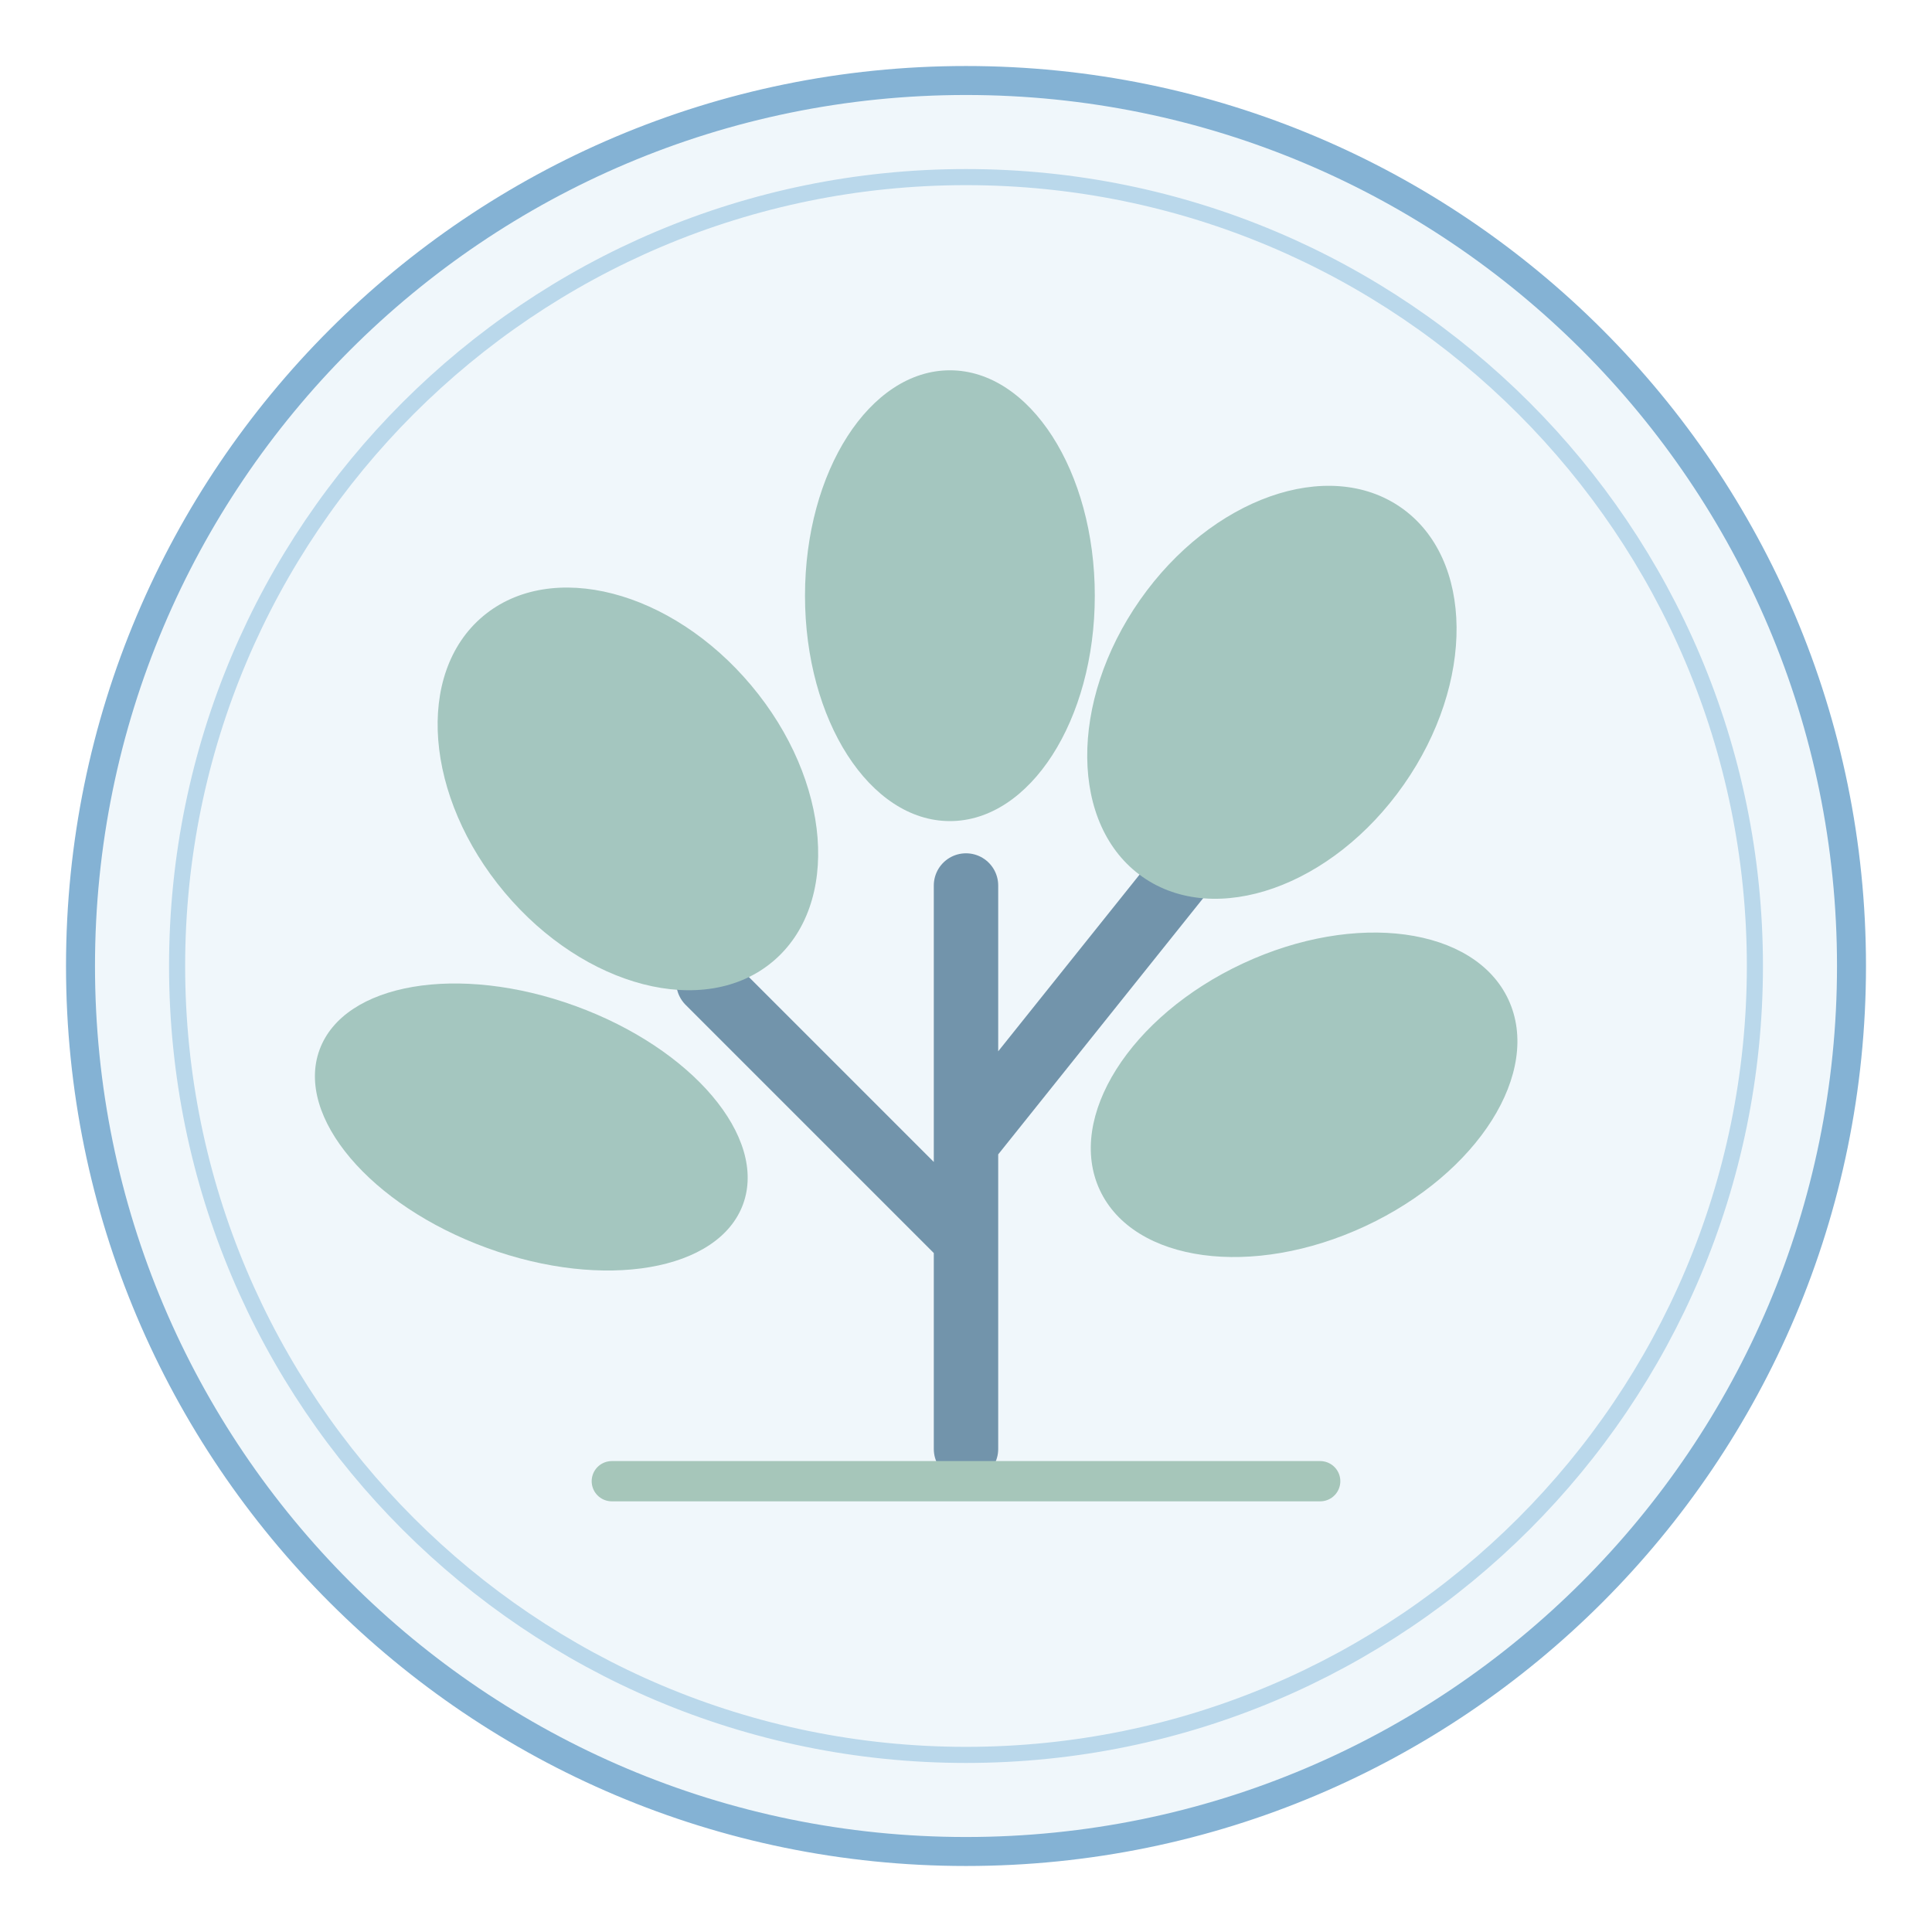
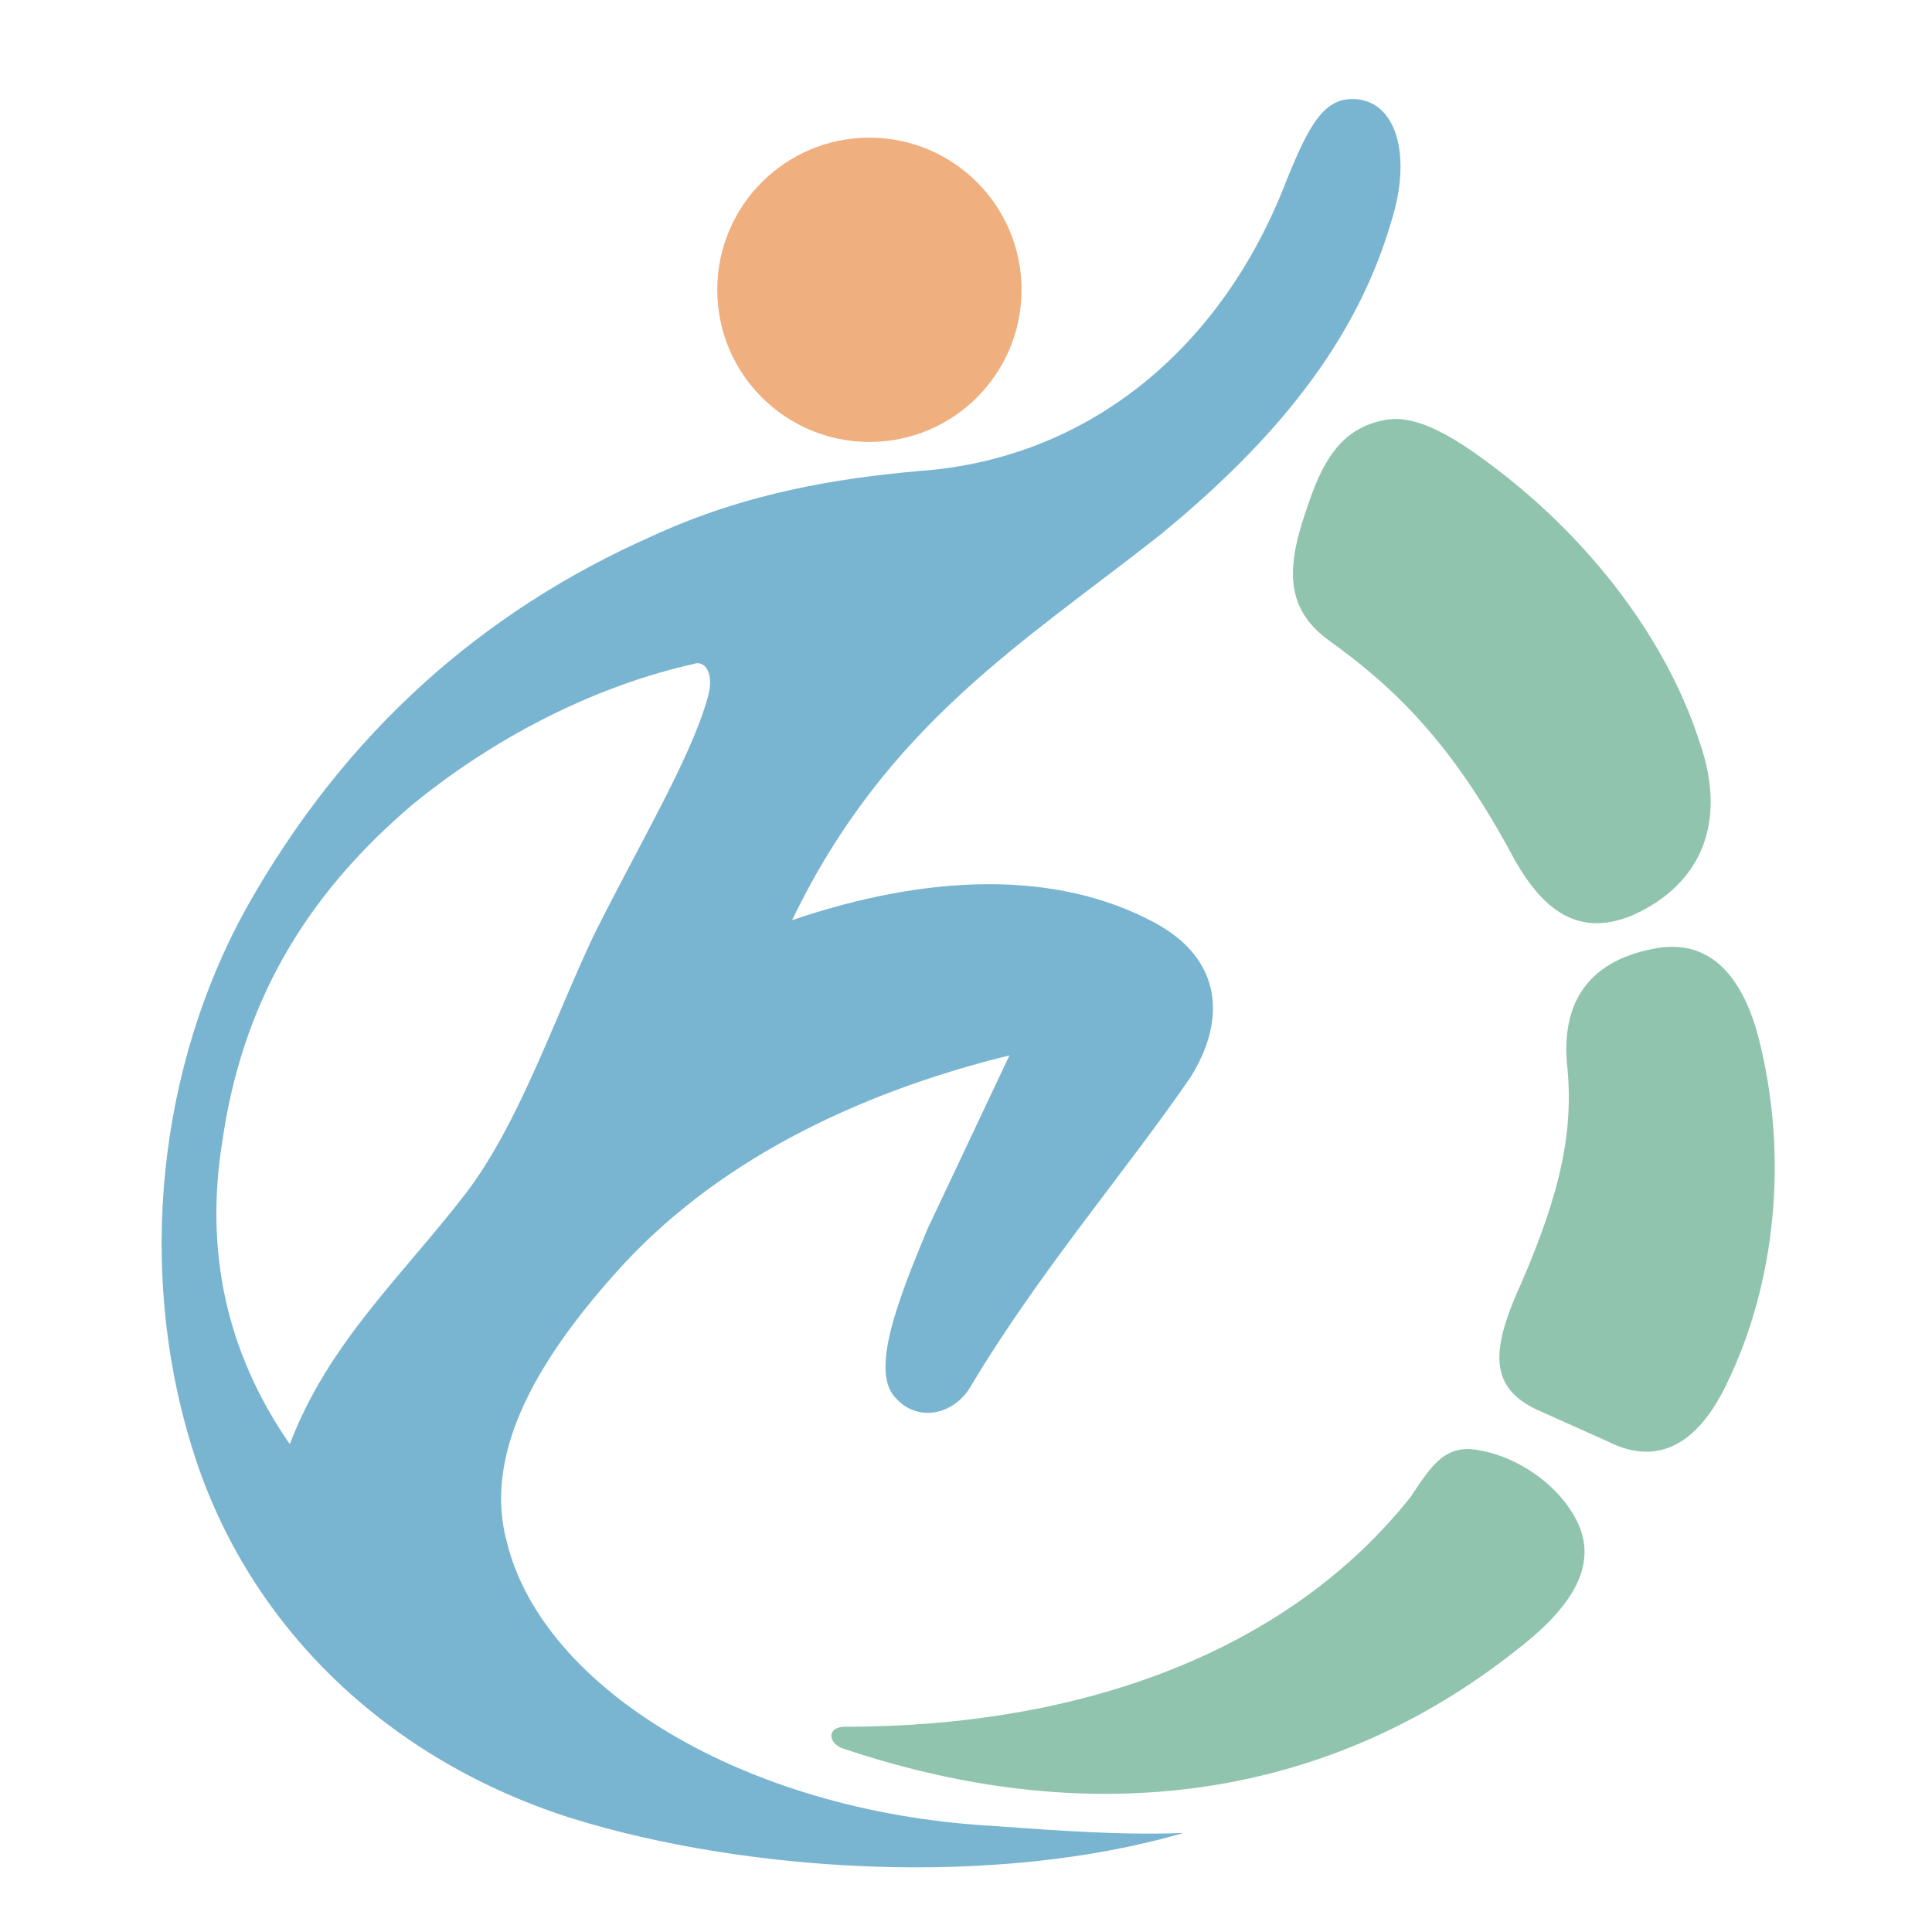
- <svg xmlns="http://www.w3.org/2000/svg" viewBox="0 0 120 120" fill="none">
-   <circle cx="60" cy="60" r="55" fill="#f0f7fb" stroke="#84b2d4" stroke-width="1.8" />
-   <circle cx="60" cy="60" r="49" stroke="#bad8eb" stroke-width="1" />
-   <g stroke="#739abc" stroke-width="2.5" stroke-linecap="round" stroke-linejoin="round">
-     <path d="M60 90V55m0 22L44 61m16 10 16-20" stroke="#7294ab" stroke-width="4" />
-     <g fill="#a4c6bf" stroke="none">
-       <ellipse cx="59" cy="37" rx="9" ry="14" />
-       <ellipse cx="39" cy="49" rx="10" ry="14" transform="rotate(-40 39 49)" />
-       <ellipse cx="79" cy="43" rx="10" ry="14" transform="rotate(35 79 43)" />
-       <ellipse cx="33" cy="70" rx="14" ry="8" transform="rotate(20 33 70)" />
-       <ellipse cx="81" cy="68" rx="14" ry="9" transform="rotate(-25 81 68)" />
-     </g>
-     <path d="M38 92h44" stroke="#a6c6ba" />
-   </g>
+ <svg xmlns="http://www.w3.org/2000/svg" viewBox="240 210 800 800" fill="none">
+   <circle cx="600" cy="330" r="63" fill="#efaf7f" />
+   <path fill="#79b5d1" fill-rule="evenodd" d="M800 251C818 251 825 274 816 302C800 357 761 398 721 431C664 476 607 510 568 591C624 572 677 570 718 592C746 607 748 632 733 656C707 694 670 737 642 784C635 796 620 799 611 789C600 778 612 748 624 719L658 647C593 663 535 692 495 737C461 775 440 813 450 849C465 909 548 960 650 966C678 968 704 970 730 969C651 992 548 985 477 963C401 939 343 884 320 811C296 735 306 651 342 586C383 513 440 463 510 432C549 414 587 408 621 405C690 400 746 355 773 284C782 262 788 251 800 251ZM527 485C491 493 449 512 411 543C365 582 340 627 332 683C325 727 333 769 360 808C376 766 406 739 433 704C455 675 469 633 486 597C505 559 526 524 533 499C536 489 532 483 527 485Z" />
+   <path fill="#91c4af" d="M813 384C827 381 844 392 862 406C898 434 930 474 944 518C955 550 945 576 916 589C892 599 877 585 865 562C841 518 818 495 790 475C771 461 773 443 782 418C789 397 798 387 813 384Z" />
+   <path fill="#91c4af" d="M924 603C947 598 961 613 968 639C981 689 975 742 955 783C944 806 928 818 906 807L877 794C857 785 858 770 867 748C884 710 892 682 889 652C886 624 899 608 924 603Z" />
+   <path fill="#91c4af" d="M848 810C864 811 883 822 892 838C904 859 888 878 867 894C792 953 696 970 589 934C583 932 582 925 590 925C688 925 773 894 824 830C832 818 837 810 848 810Z" />
</svg>
